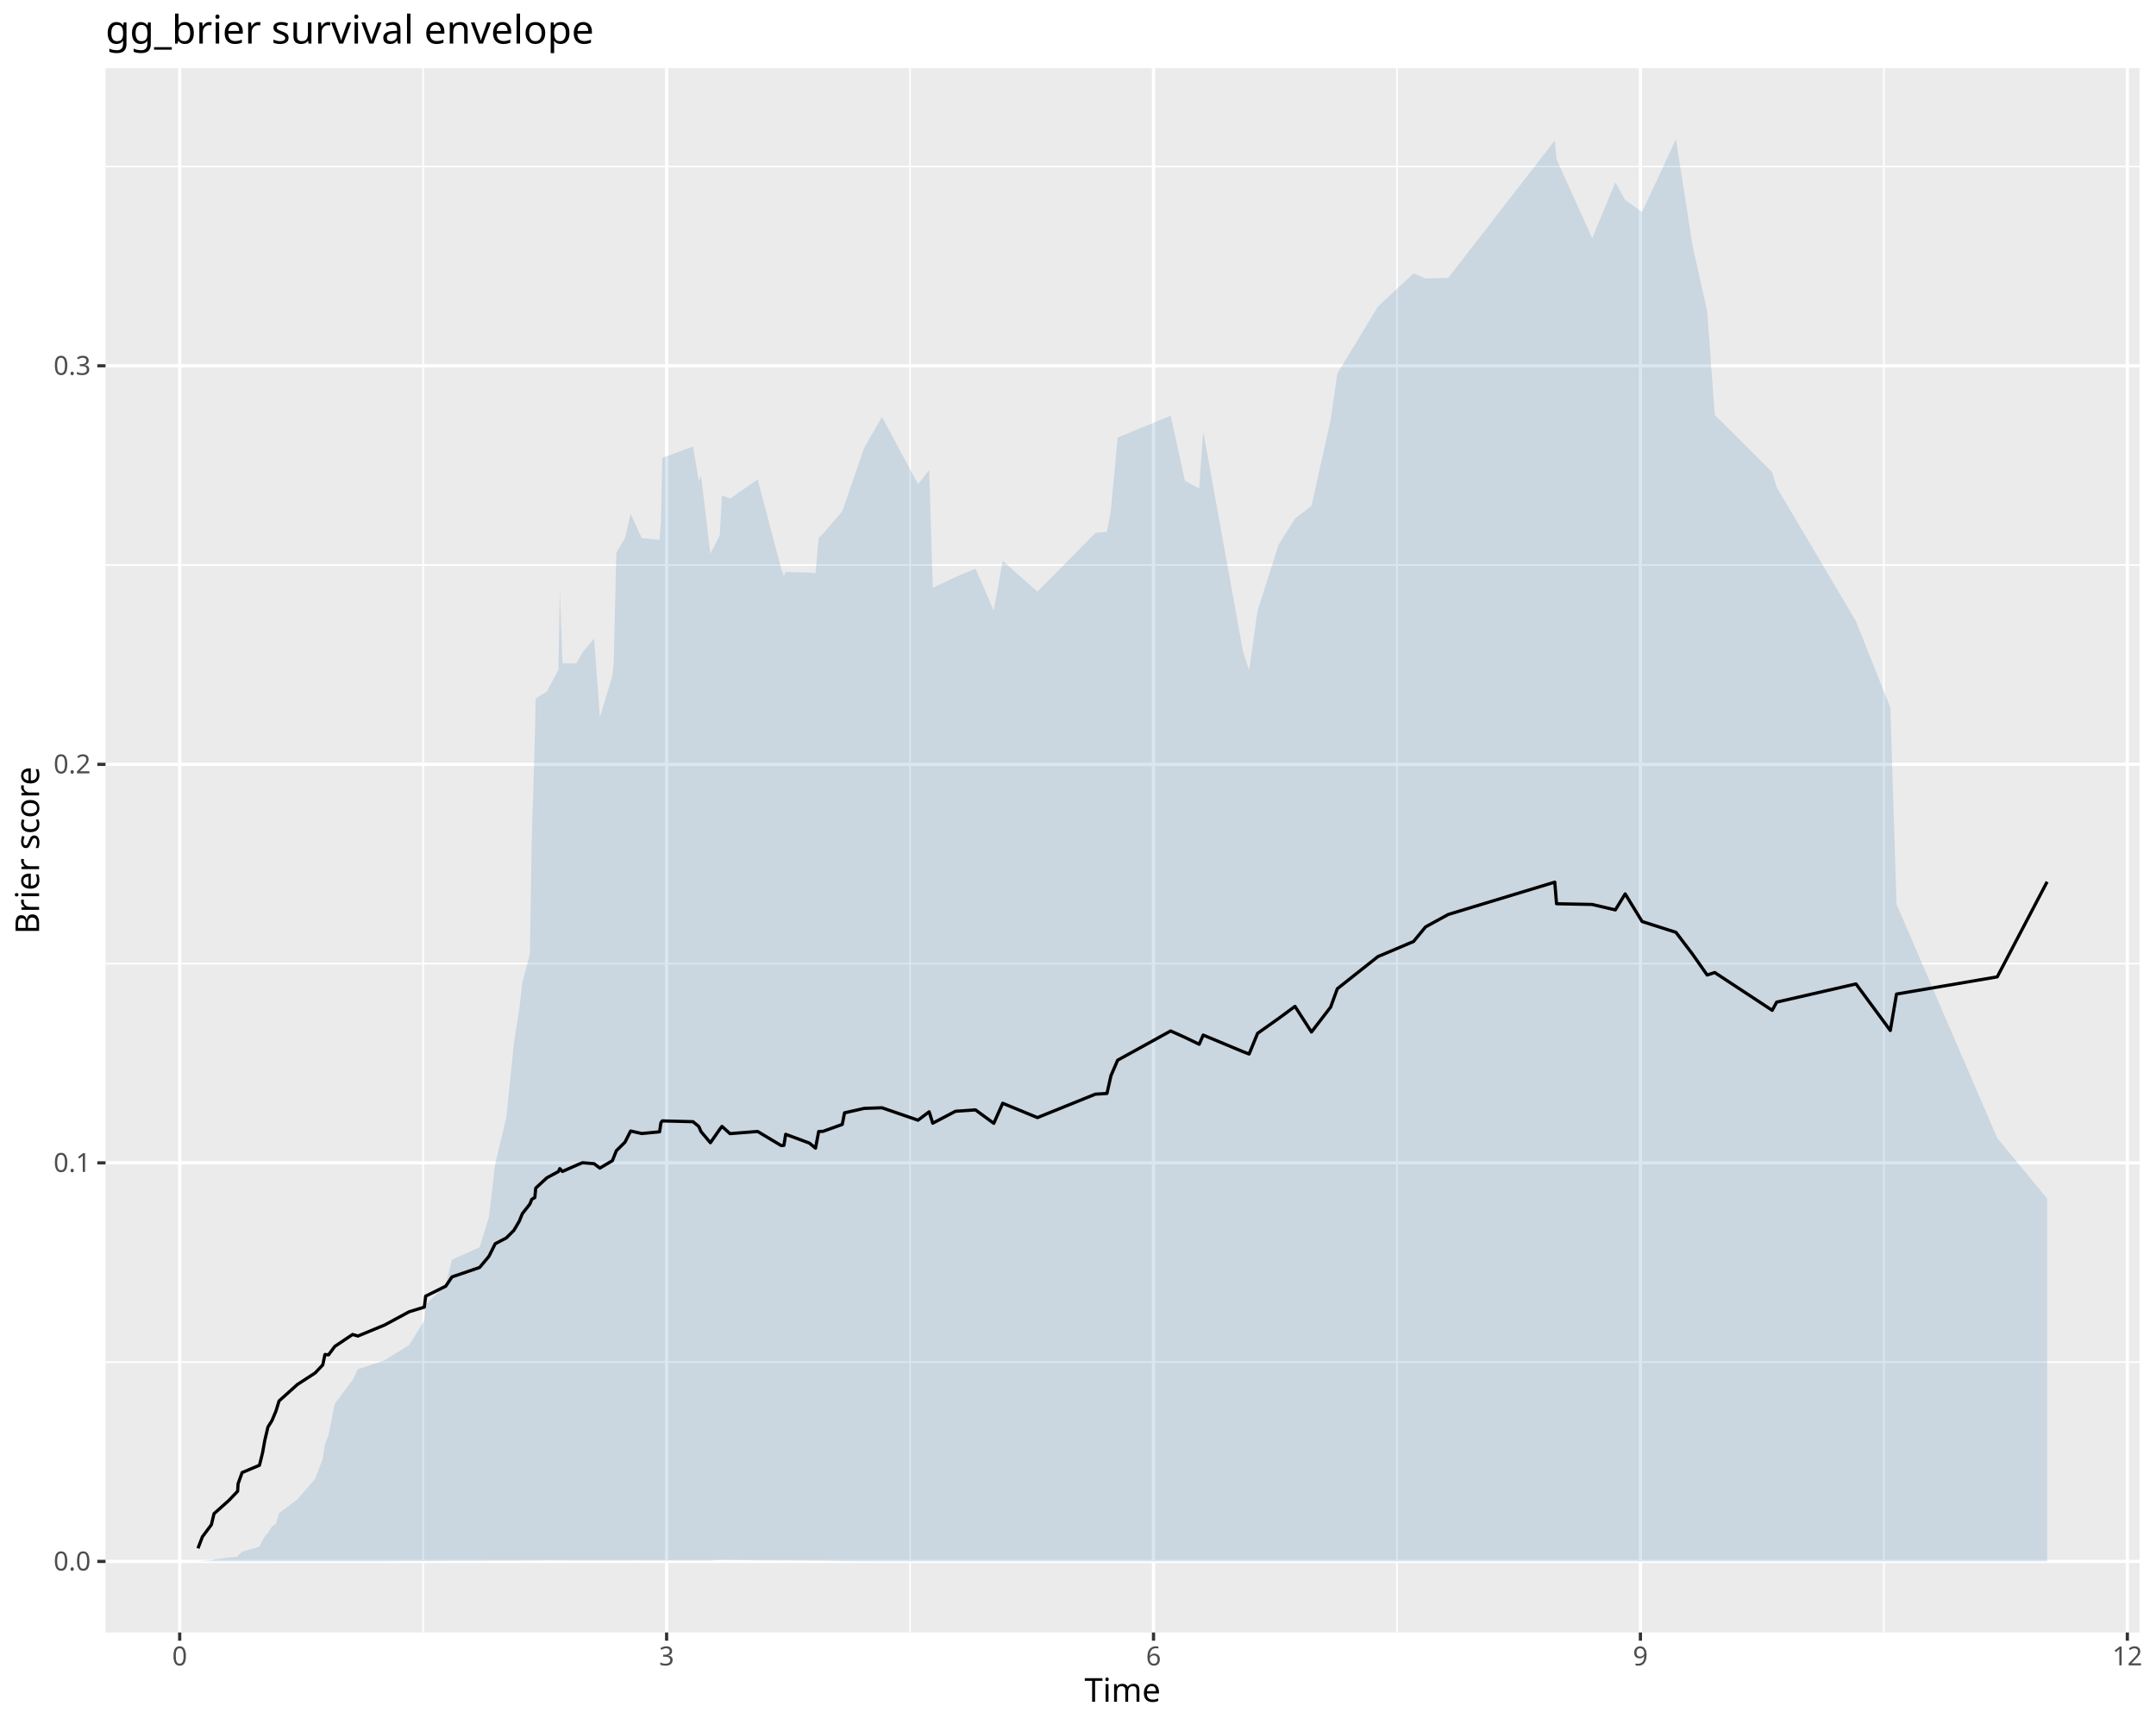
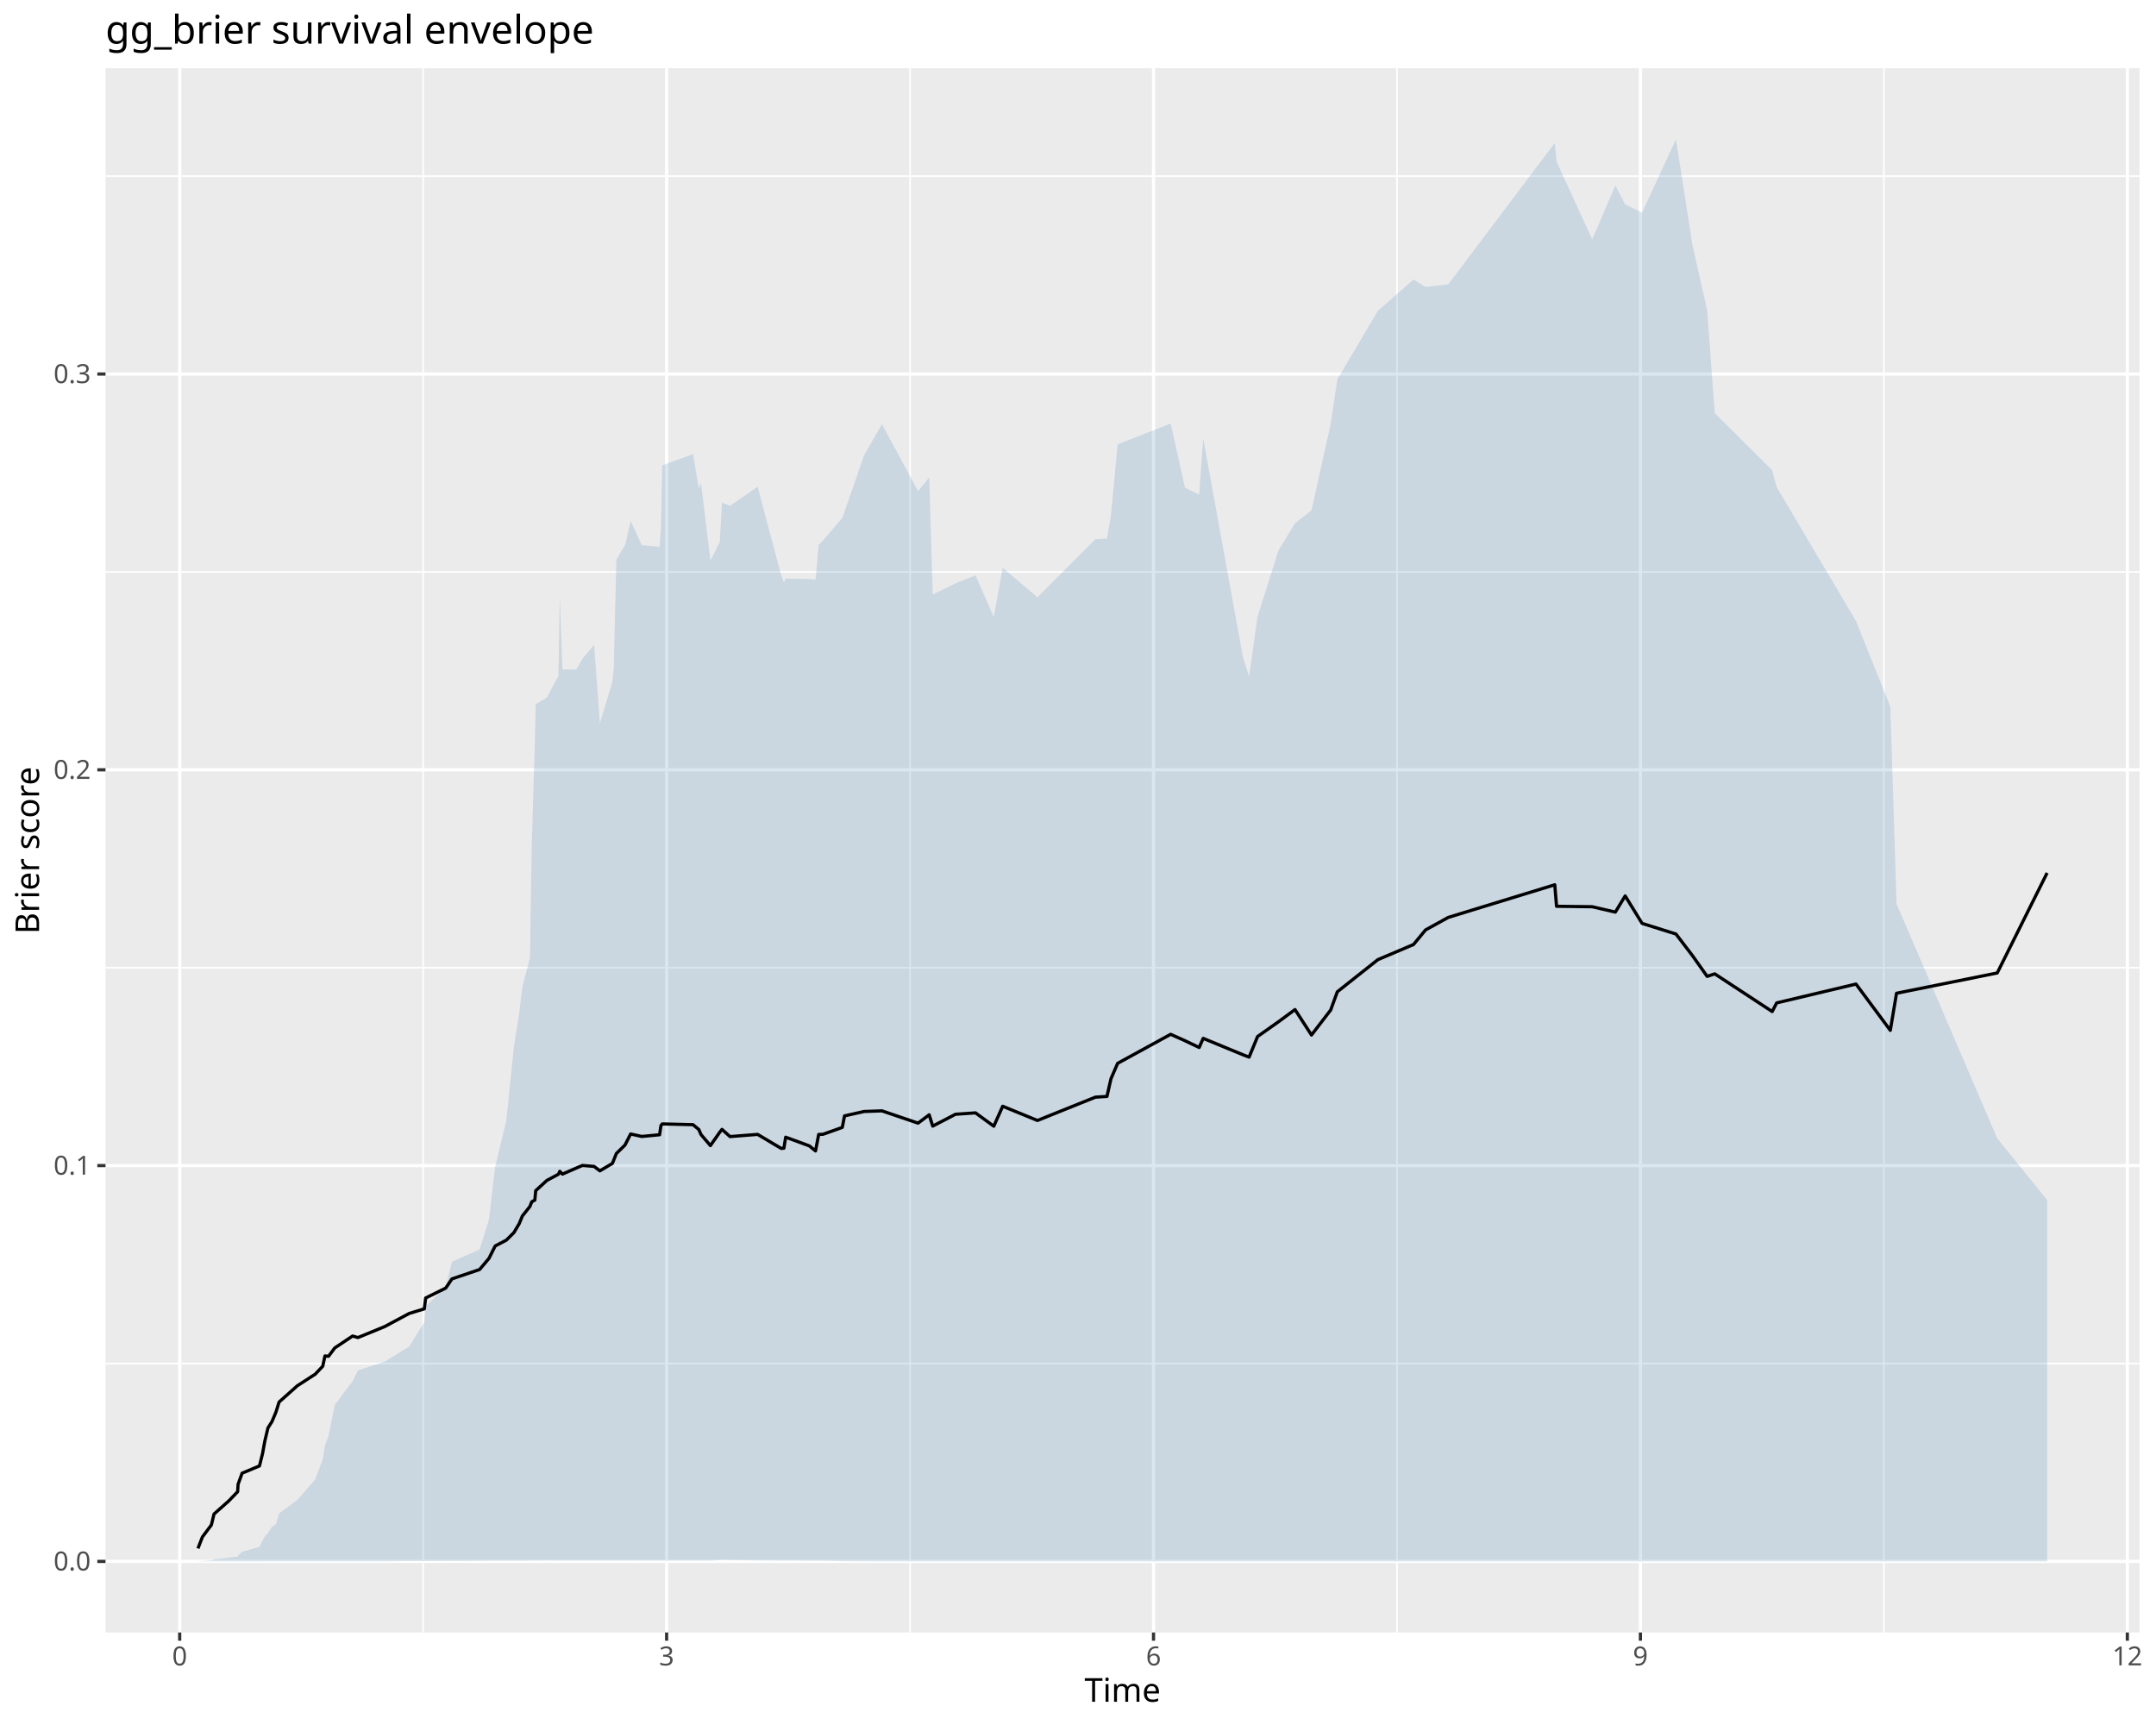
<svg xmlns="http://www.w3.org/2000/svg" class="svglite" data-engine-version="2.0" width="720.00pt" height="576.00pt" viewBox="0 0 720.00 576.00">
  <defs>
    <style type="text/css">
    .svglite line, .svglite polyline, .svglite polygon, .svglite path, .svglite rect, .svglite circle {
      fill: none;
      stroke: #000000;
      stroke-linecap: round;
      stroke-linejoin: round;
      stroke-miterlimit: 10.00;
    }
  </style>
  </defs>
  <rect width="100%" height="100%" style="stroke: none; fill: #FFFFFF;" />
  <defs>
    <clipPath id="cpMC4wMHw3MjAuMDB8MC4wMHw1NzYuMDA=">
      <rect x="0.00" y="0.00" width="720.00" height="576.00" />
    </clipPath>
  </defs>
  <g clip-path="url(#cpMC4wMHw3MjAuMDB8MC4wMHw1NzYuMDA=)">
    <rect x="0.00" y="0.00" width="720.00" height="576.00" style="stroke-width: 1.07; stroke: #FFFFFF; fill: #FFFFFF;" />
  </g>
  <defs>
    <clipPath id="cpMzUuMjR8NzE0LjUyfDIyLjc4fDU0NS4xMQ==">
      <rect x="35.24" y="22.78" width="679.28" height="522.33" />
    </clipPath>
  </defs>
  <g clip-path="url(#cpMzUuMjR8NzE0LjUyfDIyLjc4fDU0NS4xMQ==)">
    <rect x="35.24" y="22.78" width="679.28" height="522.33" style="stroke-width: 1.07; stroke: none; fill: #EBEBEB;" />
-     <polyline points="35.24,454.83 714.52,454.83 " style="stroke-width: 0.53; stroke: #FFFFFF; stroke-linecap: butt;" />
-     <polyline points="35.24,321.75 714.52,321.75 " style="stroke-width: 0.53; stroke: #FFFFFF; stroke-linecap: butt;" />
-     <polyline points="35.24,188.68 714.52,188.68 " style="stroke-width: 0.53; stroke: #FFFFFF; stroke-linecap: butt;" />
-     <polyline points="35.24,55.60 714.52,55.60 " style="stroke-width: 0.53; stroke: #FFFFFF; stroke-linecap: butt;" />
+     <polyline points="35.24,455.29 714.52,455.29 " style="stroke-width: 0.53; stroke: #FFFFFF; stroke-linecap: butt;" />
+     <polyline points="35.24,323.13 714.52,323.13 " style="stroke-width: 0.53; stroke: #FFFFFF; stroke-linecap: butt;" />
+     <polyline points="35.24,190.97 714.52,190.97 " style="stroke-width: 0.53; stroke: #FFFFFF; stroke-linecap: butt;" />
+     <polyline points="35.24,58.81 714.52,58.81 " style="stroke-width: 0.53; stroke: #FFFFFF; stroke-linecap: butt;" />
    <polyline points="141.32,545.11 141.32,22.78 " style="stroke-width: 0.53; stroke: #FFFFFF; stroke-linecap: butt;" />
    <polyline points="303.92,545.11 303.92,22.78 " style="stroke-width: 0.53; stroke: #FFFFFF; stroke-linecap: butt;" />
    <polyline points="466.52,545.11 466.52,22.78 " style="stroke-width: 0.53; stroke: #FFFFFF; stroke-linecap: butt;" />
    <polyline points="629.13,545.11 629.13,22.78 " style="stroke-width: 0.53; stroke: #FFFFFF; stroke-linecap: butt;" />
    <polyline points="35.24,521.37 714.52,521.37 " style="stroke-width: 1.07; stroke: #FFFFFF; stroke-linecap: butt;" />
-     <polyline points="35.24,388.29 714.52,388.29 " style="stroke-width: 1.07; stroke: #FFFFFF; stroke-linecap: butt;" />
-     <polyline points="35.24,255.22 714.52,255.22 " style="stroke-width: 1.07; stroke: #FFFFFF; stroke-linecap: butt;" />
-     <polyline points="35.24,122.14 714.52,122.14 " style="stroke-width: 1.07; stroke: #FFFFFF; stroke-linecap: butt;" />
+     <polyline points="35.24,389.21 714.52,389.21 " style="stroke-width: 1.07; stroke: #FFFFFF; stroke-linecap: butt;" />
+     <polyline points="35.24,257.05 714.52,257.05 " style="stroke-width: 1.07; stroke: #FFFFFF; stroke-linecap: butt;" />
+     <polyline points="35.24,124.89 714.52,124.89 " style="stroke-width: 1.07; stroke: #FFFFFF; stroke-linecap: butt;" />
    <polyline points="60.01,545.11 60.01,22.78 " style="stroke-width: 1.07; stroke: #FFFFFF; stroke-linecap: butt;" />
    <polyline points="222.62,545.11 222.62,22.78 " style="stroke-width: 1.07; stroke: #FFFFFF; stroke-linecap: butt;" />
    <polyline points="385.22,545.11 385.22,22.78 " style="stroke-width: 1.07; stroke: #FFFFFF; stroke-linecap: butt;" />
    <polyline points="547.82,545.11 547.82,22.78 " style="stroke-width: 1.07; stroke: #FFFFFF; stroke-linecap: butt;" />
    <polyline points="710.43,545.11 710.43,22.78 " style="stroke-width: 1.07; stroke: #FFFFFF; stroke-linecap: butt;" />
-     <polygon points="66.11,521.35 67.60,521.23 70.58,521.04 71.47,520.70 76.38,520.11 79.36,519.81 79.51,519.46 80.85,518.14 86.65,516.47 87.69,514.38 88.44,513.00 89.48,511.87 90.82,509.75 92.16,508.84 93.20,505.24 99.30,500.69 105.25,493.82 107.78,487.04 108.52,482.35 109.71,479.28 111.80,468.75 117.75,460.79 119.53,457.19 128.46,454.21 136.65,449.12 141.71,440.96 142.15,435.63 148.85,429.18 150.93,420.61 160.16,416.50 163.28,406.46 165.37,388.66 169.09,373.17 171.62,348.39 173.40,337.08 174.44,328.21 176.97,318.55 177.57,280.71 178.61,246.53 178.91,233.18 182.63,230.92 186.50,223.63 186.94,197.10 187.83,221.48 192.45,221.54 194.53,217.86 198.40,213.24 200.33,239.58 204.50,225.68 204.95,221.37 205.84,184.54 208.67,179.74 208.82,179.47 210.60,171.57 214.32,179.69 220.27,180.25 220.72,174.34 221.17,152.87 231.43,149.11 233.37,160.59 234.11,158.94 237.24,184.90 240.36,178.72 241.11,165.43 243.78,166.53 253.01,160.08 260.90,189.93 261.79,192.30 262.38,190.99 270.27,191.20 272.35,191.37 273.40,179.65 274.88,178.19 281.28,170.71 282.03,168.63 288.57,149.61 294.53,139.22 306.58,161.68 310.30,156.93 311.49,196.29 319.08,192.72 325.77,189.89 331.88,203.90 334.85,187.28 346.46,197.57 365.80,177.97 369.67,177.57 371.01,170.14 373.24,146.11 390.95,138.81 395.71,160.57 400.47,163.11 401.81,144.02 415.06,217.41 417.14,223.85 419.97,203.97 426.96,181.93 432.47,173.18 437.97,168.91 444.37,140.25 446.60,124.75 460.14,102.40 472.05,91.27 476.06,93.02 483.65,92.77 519.22,46.94 519.81,53.17 531.72,79.55 539.45,60.91 542.73,66.77 548.38,70.79 559.69,46.53 565.20,81.95 570.11,103.86 572.64,138.56 591.83,157.69 593.32,162.70 619.81,207.46 631.27,236.32 633.35,301.95 666.98,380.04 683.64,400.19 683.64,521.37 666.98,521.37 633.35,521.37 631.27,521.37 619.81,521.37 593.32,521.37 591.83,521.37 572.64,521.37 570.11,521.37 565.20,521.37 559.69,521.37 548.38,521.37 542.73,521.37 539.45,521.37 531.72,521.37 519.81,521.37 519.22,521.37 483.65,521.37 476.06,521.37 472.05,521.37 460.14,521.37 446.60,521.37 444.37,521.37 437.97,521.37 432.47,521.37 426.96,521.37 419.97,521.37 417.14,521.37 415.06,521.37 401.81,521.37 400.47,521.37 395.71,521.37 390.95,521.37 373.24,521.37 371.01,521.37 369.67,521.37 365.80,521.37 346.46,521.37 334.85,521.37 331.88,521.37 325.77,521.37 319.08,521.37 311.49,521.37 310.30,521.37 306.58,521.37 294.53,521.37 288.57,521.36 282.03,521.31 281.28,521.31 274.88,521.16 273.40,521.16 272.35,521.20 270.27,521.16 262.38,521.09 261.79,521.11 260.90,521.11 253.01,521.06 243.78,520.92 241.11,520.86 240.36,520.89 237.24,521.13 234.11,521.13 233.37,521.13 231.43,521.13 221.17,521.12 220.72,521.12 220.27,521.12 214.32,521.12 210.60,521.11 208.82,521.13 208.67,521.13 205.84,521.13 204.95,521.13 204.50,521.13 200.33,521.13 198.40,521.13 194.53,521.13 192.45,521.13 187.83,521.11 186.94,521.11 186.50,521.11 182.63,521.09 178.91,521.13 178.61,521.13 177.57,521.13 176.97,521.13 174.44,521.17 173.40,521.17 171.62,521.17 169.09,521.16 165.37,521.16 163.28,521.20 160.16,521.22 150.93,521.25 148.85,521.25 142.15,521.29 141.71,521.29 136.65,521.28 128.46,521.35 119.53,521.35 117.75,521.35 111.80,521.36 109.71,521.36 108.52,521.36 107.78,521.36 105.25,521.36 99.30,521.36 93.20,521.36 92.16,521.36 90.82,521.36 89.48,521.36 88.44,521.37 87.69,521.37 86.65,521.37 80.85,521.37 79.51,521.37 79.36,521.37 76.38,521.37 71.47,521.37 70.58,521.37 67.60,521.37 66.11,521.37 " style="stroke-width: 0.00; stroke: none; stroke-linecap: butt; fill: #4682B4; fill-opacity: 0.20;" />
-     <polyline points="66.11,521.35 67.60,521.23 70.58,521.04 71.47,520.70 76.38,520.11 79.36,519.81 79.51,519.46 80.85,518.14 86.65,516.47 87.69,514.38 88.44,513.00 89.48,511.87 90.82,509.75 92.16,508.84 93.20,505.24 99.30,500.69 105.25,493.82 107.78,487.04 108.52,482.35 109.71,479.28 111.80,468.75 117.75,460.79 119.53,457.19 128.46,454.21 136.65,449.12 141.71,440.96 142.15,435.63 148.85,429.18 150.93,420.61 160.16,416.50 163.28,406.46 165.37,388.66 169.09,373.17 171.62,348.39 173.40,337.08 174.44,328.21 176.97,318.55 177.57,280.71 178.61,246.53 178.91,233.18 182.63,230.92 186.50,223.63 186.94,197.10 187.83,221.48 192.45,221.54 194.53,217.86 198.40,213.24 200.33,239.58 204.50,225.68 204.95,221.37 205.84,184.54 208.67,179.74 208.82,179.47 210.60,171.57 214.32,179.69 220.27,180.25 220.72,174.34 221.17,152.87 231.43,149.11 233.37,160.59 234.11,158.94 237.24,184.90 240.36,178.72 241.11,165.43 243.78,166.53 253.01,160.08 260.90,189.93 261.79,192.30 262.38,190.99 270.27,191.20 272.35,191.37 273.40,179.65 274.88,178.19 281.28,170.71 282.03,168.63 288.57,149.61 294.53,139.22 306.58,161.68 310.30,156.93 311.49,196.29 319.08,192.72 325.77,189.89 331.88,203.90 334.85,187.28 346.46,197.57 365.80,177.97 369.67,177.57 371.01,170.14 373.24,146.11 390.95,138.81 395.71,160.57 400.47,163.11 401.81,144.02 415.06,217.41 417.14,223.85 419.97,203.97 426.96,181.93 432.47,173.18 437.97,168.91 444.37,140.25 446.60,124.75 460.14,102.40 472.05,91.27 476.06,93.02 483.65,92.77 519.22,46.94 519.81,53.17 531.72,79.55 539.45,60.91 542.73,66.77 548.38,70.79 559.69,46.53 565.20,81.95 570.11,103.86 572.64,138.56 591.83,157.69 593.32,162.70 619.81,207.46 631.27,236.32 633.35,301.95 666.98,380.04 683.64,400.19 " style="stroke-width: 1.07; stroke: none; stroke-linecap: butt;" />
-     <polyline points="683.64,521.37 666.98,521.37 633.35,521.37 631.27,521.37 619.81,521.37 593.32,521.37 591.83,521.37 572.64,521.37 570.11,521.37 565.20,521.37 559.69,521.37 548.38,521.37 542.73,521.37 539.45,521.37 531.72,521.37 519.81,521.37 519.22,521.37 483.65,521.37 476.06,521.37 472.05,521.37 460.14,521.37 446.60,521.37 444.37,521.37 437.97,521.37 432.47,521.37 426.96,521.37 419.97,521.37 417.14,521.37 415.06,521.37 401.81,521.37 400.47,521.37 395.71,521.37 390.95,521.37 373.24,521.37 371.01,521.37 369.67,521.37 365.80,521.37 346.46,521.37 334.85,521.37 331.88,521.37 325.77,521.37 319.08,521.37 311.49,521.37 310.30,521.37 306.58,521.37 294.53,521.37 288.57,521.36 282.03,521.31 281.28,521.31 274.88,521.16 273.40,521.16 272.35,521.20 270.27,521.16 262.38,521.09 261.79,521.11 260.90,521.11 253.01,521.06 243.78,520.92 241.11,520.86 240.36,520.89 237.24,521.13 234.11,521.13 233.37,521.13 231.43,521.13 221.17,521.12 220.72,521.12 220.27,521.12 214.32,521.12 210.60,521.11 208.82,521.13 208.67,521.13 205.84,521.13 204.95,521.13 204.50,521.13 200.33,521.13 198.40,521.13 194.53,521.13 192.45,521.13 187.83,521.11 186.94,521.11 186.50,521.11 182.63,521.09 178.91,521.13 178.61,521.13 177.57,521.13 176.97,521.13 174.44,521.17 173.40,521.17 171.62,521.17 169.09,521.16 165.37,521.16 163.28,521.20 160.16,521.22 150.93,521.25 148.85,521.25 142.15,521.29 141.71,521.29 136.65,521.28 128.46,521.35 119.53,521.35 117.75,521.35 111.80,521.36 109.71,521.36 108.52,521.36 107.78,521.36 105.25,521.36 99.30,521.36 93.20,521.36 92.16,521.36 90.82,521.36 89.48,521.36 88.44,521.37 87.69,521.37 86.65,521.37 80.85,521.37 79.51,521.37 79.36,521.37 76.38,521.37 71.47,521.37 70.58,521.37 67.60,521.37 66.11,521.37 " style="stroke-width: 1.07; stroke: none; stroke-linecap: butt;" />
-     <polyline points="66.11,517.01 67.60,513.14 70.58,509.14 71.47,505.44 76.38,501.06 79.36,497.94 79.51,495.44 80.85,491.71 86.65,489.27 87.69,485.06 88.44,480.92 89.48,476.50 90.82,474.36 92.16,471.16 93.20,467.79 99.30,462.31 105.25,458.44 107.78,455.76 108.52,452.29 109.71,452.40 111.80,449.59 117.75,445.60 119.53,446.12 128.46,442.43 136.65,438.01 141.71,436.46 142.15,432.80 148.85,429.48 150.93,426.38 160.16,423.23 163.28,419.50 165.37,415.31 169.09,413.36 171.62,410.82 173.40,407.80 174.44,405.25 176.97,402.03 177.57,400.48 178.61,399.87 178.91,396.72 182.63,393.28 186.50,391.19 186.94,390.22 187.83,391.16 192.45,389.12 194.53,388.25 198.40,388.57 200.33,390.05 204.50,387.57 204.95,386.46 205.84,384.23 208.67,381.44 208.82,381.18 210.60,377.66 214.32,378.50 220.27,377.93 220.72,374.87 221.17,374.28 231.43,374.55 233.37,376.16 234.11,377.87 237.24,381.57 240.36,377.09 241.11,376.12 243.78,378.54 253.01,377.81 260.90,382.53 261.79,382.45 262.38,378.76 270.27,381.68 272.35,383.38 273.40,377.83 274.88,377.76 281.28,375.46 282.03,371.59 288.57,370.11 294.53,369.90 306.58,374.04 310.30,371.24 311.49,375.05 319.08,371.07 325.77,370.61 331.88,375.09 334.85,368.39 346.46,373.18 365.80,365.36 369.67,365.12 371.01,359.18 373.24,354.01 390.95,344.25 395.71,346.40 400.47,348.69 401.81,345.62 415.06,351.15 417.14,351.95 419.97,345.05 426.96,340.10 432.47,336.04 437.97,344.60 444.37,336.28 446.60,330.16 460.14,319.43 472.05,314.38 476.06,309.51 483.65,305.35 519.22,294.56 519.81,301.77 531.72,302.01 539.45,303.83 542.73,298.48 548.38,307.70 559.69,311.32 565.20,318.58 570.11,325.57 572.64,324.74 591.83,337.36 593.32,334.62 619.81,328.55 631.27,344.09 633.35,331.93 666.98,326.19 683.64,294.43 " style="stroke-width: 1.07; stroke-linecap: butt;" />
+     <polygon points="66.11,521.35 67.60,521.23 70.58,521.05 71.47,520.70 76.38,520.12 79.36,519.82 79.51,519.47 80.85,518.16 86.65,516.51 87.69,514.43 88.44,513.05 89.48,511.94 90.82,509.83 92.16,508.92 93.20,505.36 99.30,500.83 105.25,494.01 107.78,487.28 108.52,482.62 109.71,479.57 111.80,469.12 117.75,461.20 119.53,457.63 128.46,454.67 136.65,449.62 141.71,441.52 142.15,436.22 148.85,429.81 150.93,421.31 160.16,417.22 163.28,407.25 165.37,389.58 169.09,374.19 171.62,349.58 173.40,338.34 174.44,329.54 176.97,319.94 177.57,282.36 178.61,248.42 178.91,235.17 182.63,232.92 186.50,225.68 186.94,199.34 187.83,223.55 192.45,223.60 194.53,219.93 198.40,215.35 200.33,241.52 204.50,227.72 204.95,223.43 205.84,186.86 208.67,182.09 208.82,181.83 210.60,173.97 214.32,182.04 220.27,182.59 220.72,176.71 221.17,155.39 231.43,151.65 233.37,163.05 234.11,161.42 237.24,187.20 240.36,181.04 241.11,167.85 243.78,168.92 253.01,162.55 260.90,192.20 261.79,194.49 262.38,193.21 270.27,193.36 272.35,193.58 273.40,181.91 274.88,180.45 281.28,172.96 282.03,170.88 288.57,152.01 294.53,141.63 306.58,163.99 310.30,159.43 311.49,198.52 319.08,194.82 325.77,192.12 331.88,206.08 334.85,189.58 346.46,199.45 365.80,180.05 369.67,179.85 371.01,172.23 373.24,148.38 390.95,141.44 395.71,162.83 400.47,165.18 401.81,146.37 415.06,219.39 417.14,225.89 419.97,205.90 426.96,183.79 432.47,174.75 437.97,170.41 444.37,141.71 446.60,126.70 460.14,103.82 472.05,93.35 476.06,95.83 483.65,94.96 519.22,47.74 519.81,53.96 531.72,79.94 539.45,61.98 542.73,68.28 548.38,71.00 559.69,46.53 565.20,81.84 570.11,103.63 572.64,137.97 591.83,157.01 593.32,162.65 619.81,207.39 631.27,235.95 633.35,301.80 666.98,380.14 683.64,400.68 683.64,521.37 666.98,521.37 633.35,521.37 631.27,521.37 619.81,521.37 593.32,521.37 591.83,521.37 572.64,521.37 570.11,521.37 565.20,521.37 559.69,521.37 548.38,521.37 542.73,521.37 539.45,521.37 531.72,521.37 519.81,521.37 519.22,521.37 483.65,521.37 476.06,521.37 472.05,521.37 460.14,521.37 446.60,521.37 444.37,521.37 437.97,521.37 432.47,521.37 426.96,521.37 419.97,521.37 417.14,521.37 415.06,521.37 401.81,521.37 400.47,521.37 395.71,521.37 390.95,521.37 373.24,521.37 371.01,521.37 369.67,521.37 365.80,521.37 346.46,521.37 334.85,521.37 331.88,521.37 325.77,521.37 319.08,521.37 311.49,521.37 310.30,521.37 306.58,521.37 294.53,521.37 288.57,521.36 282.03,521.31 281.28,521.31 274.88,521.16 273.40,521.16 272.35,521.20 270.27,521.17 262.38,521.10 261.79,521.11 260.90,521.11 253.01,521.06 243.78,520.92 241.11,520.87 240.36,520.89 237.24,521.13 234.11,521.13 233.37,521.13 231.43,521.13 221.17,521.13 220.72,521.13 220.27,521.13 214.32,521.12 210.60,521.11 208.82,521.13 208.67,521.13 205.84,521.13 204.95,521.13 204.50,521.13 200.33,521.13 198.40,521.13 194.53,521.13 192.45,521.13 187.83,521.12 186.94,521.12 186.50,521.12 182.63,521.09 178.91,521.13 178.61,521.13 177.57,521.13 176.97,521.13 174.44,521.17 173.40,521.17 171.62,521.17 169.09,521.16 165.37,521.16 163.28,521.21 160.16,521.22 150.93,521.25 148.85,521.25 142.15,521.29 141.71,521.29 136.65,521.28 128.46,521.35 119.53,521.35 117.75,521.35 111.80,521.36 109.71,521.36 108.52,521.36 107.78,521.36 105.25,521.36 99.30,521.36 93.20,521.36 92.16,521.36 90.82,521.36 89.48,521.36 88.44,521.37 87.69,521.37 86.65,521.37 80.85,521.37 79.51,521.37 79.36,521.37 76.38,521.37 71.47,521.37 70.58,521.37 67.60,521.37 66.11,521.37 " style="stroke-width: 0.00; stroke: none; stroke-linecap: butt; fill: #4682B4; fill-opacity: 0.20;" />
+     <polyline points="66.11,521.35 67.60,521.23 70.58,521.05 71.47,520.70 76.38,520.12 79.36,519.82 79.51,519.47 80.85,518.16 86.65,516.51 87.69,514.43 88.44,513.05 89.48,511.94 90.82,509.83 92.16,508.92 93.20,505.36 99.30,500.83 105.25,494.01 107.78,487.28 108.52,482.62 109.71,479.57 111.80,469.12 117.75,461.20 119.53,457.63 128.46,454.67 136.65,449.62 141.71,441.52 142.15,436.22 148.85,429.81 150.93,421.31 160.16,417.22 163.28,407.25 165.37,389.58 169.09,374.19 171.62,349.58 173.40,338.34 174.44,329.54 176.97,319.94 177.57,282.36 178.61,248.42 178.91,235.17 182.63,232.92 186.50,225.68 186.94,199.34 187.83,223.55 192.45,223.60 194.53,219.93 198.40,215.35 200.33,241.52 204.50,227.72 204.95,223.43 205.84,186.86 208.67,182.09 208.82,181.83 210.60,173.97 214.32,182.04 220.27,182.59 220.72,176.71 221.17,155.39 231.43,151.65 233.37,163.05 234.11,161.42 237.24,187.20 240.36,181.04 241.11,167.85 243.78,168.92 253.01,162.55 260.90,192.20 261.79,194.49 262.38,193.21 270.27,193.36 272.35,193.58 273.40,181.91 274.88,180.45 281.28,172.96 282.03,170.88 288.57,152.01 294.53,141.63 306.58,163.99 310.30,159.43 311.49,198.52 319.08,194.82 325.77,192.12 331.88,206.08 334.85,189.58 346.46,199.45 365.80,180.05 369.67,179.85 371.01,172.23 373.24,148.38 390.95,141.44 395.71,162.83 400.47,165.18 401.81,146.37 415.06,219.39 417.14,225.89 419.97,205.90 426.96,183.79 432.47,174.75 437.97,170.41 444.37,141.71 446.60,126.70 460.14,103.82 472.05,93.35 476.06,95.83 483.65,94.96 519.22,47.74 519.81,53.96 531.72,79.94 539.45,61.98 542.73,68.28 548.38,71.00 559.69,46.53 565.20,81.84 570.11,103.63 572.64,137.97 591.83,157.01 593.32,162.65 619.81,207.39 631.27,235.95 633.35,301.80 666.98,380.14 683.64,400.68 " style="stroke-width: 1.07; stroke: none; stroke-linecap: butt;" />
+     <polyline points="683.64,521.37 666.98,521.37 633.35,521.37 631.27,521.37 619.81,521.37 593.32,521.37 591.83,521.37 572.64,521.37 570.11,521.37 565.20,521.37 559.69,521.37 548.38,521.37 542.73,521.37 539.45,521.37 531.72,521.37 519.81,521.37 519.22,521.37 483.65,521.37 476.06,521.37 472.05,521.37 460.14,521.37 446.60,521.37 444.37,521.37 437.97,521.37 432.47,521.37 426.96,521.37 419.97,521.37 417.14,521.37 415.06,521.37 401.81,521.37 400.47,521.37 395.71,521.37 390.95,521.37 373.24,521.37 371.01,521.37 369.67,521.37 365.80,521.37 346.46,521.37 334.85,521.37 331.88,521.37 325.77,521.37 319.08,521.37 311.49,521.37 310.30,521.37 306.58,521.37 294.53,521.37 288.57,521.36 282.03,521.31 281.28,521.31 274.88,521.16 273.40,521.16 272.35,521.20 270.27,521.17 262.38,521.10 261.79,521.11 260.90,521.11 253.01,521.06 243.78,520.92 241.11,520.87 240.36,520.89 237.24,521.13 234.11,521.13 233.37,521.13 231.43,521.13 221.17,521.13 220.72,521.13 220.27,521.13 214.32,521.12 210.60,521.11 208.82,521.13 208.67,521.13 205.84,521.13 204.95,521.13 204.50,521.13 200.33,521.13 198.40,521.13 194.53,521.13 192.45,521.13 187.83,521.12 186.94,521.12 186.50,521.12 182.63,521.09 178.91,521.13 178.61,521.13 177.57,521.13 176.97,521.13 174.44,521.17 173.40,521.17 171.62,521.17 169.09,521.16 165.37,521.16 163.28,521.21 160.16,521.22 150.93,521.25 148.85,521.25 142.15,521.29 141.71,521.29 136.65,521.28 128.46,521.35 119.53,521.35 117.75,521.35 111.80,521.36 109.71,521.36 108.52,521.36 107.78,521.36 105.25,521.36 99.30,521.36 93.20,521.36 92.16,521.36 90.82,521.36 89.48,521.36 88.44,521.37 87.69,521.37 86.65,521.37 80.85,521.37 79.51,521.37 79.36,521.37 76.38,521.37 71.47,521.37 70.58,521.37 67.60,521.37 66.11,521.37 " style="stroke-width: 1.07; stroke: none; stroke-linecap: butt;" />
+     <polyline points="66.11,517.04 67.60,513.20 70.58,509.22 71.47,505.55 76.38,501.20 79.36,498.10 79.51,495.62 80.85,491.92 86.65,489.49 87.69,485.31 88.44,481.20 89.48,476.81 90.82,474.69 92.16,471.51 93.20,468.16 99.30,462.72 105.25,458.87 107.78,456.21 108.52,452.77 109.71,452.88 111.80,450.09 117.75,446.12 119.53,446.63 128.46,442.97 136.65,438.58 141.71,437.04 142.15,433.41 148.85,430.11 150.93,427.04 160.16,423.91 163.28,420.21 165.37,416.04 169.09,414.10 171.62,411.58 173.40,408.58 174.44,406.05 176.97,402.85 177.57,401.31 178.61,400.71 178.91,397.57 182.63,394.16 186.50,392.09 186.94,391.12 187.83,392.05 192.45,390.03 194.53,389.16 198.40,389.48 200.33,390.96 204.50,388.49 204.95,387.39 205.84,385.17 208.67,382.40 208.82,382.14 210.60,378.65 214.32,379.48 220.27,378.91 220.72,375.87 221.17,375.29 231.43,375.55 233.37,377.15 234.11,378.85 237.24,382.53 240.36,378.07 241.11,377.11 243.78,379.52 253.01,378.79 260.90,383.48 261.79,383.39 262.38,379.72 270.27,382.62 272.35,384.31 273.40,378.81 274.88,378.74 281.28,376.46 282.03,372.61 288.57,371.14 294.53,370.93 306.58,375.03 310.30,372.25 311.49,376.02 319.08,372.07 325.77,371.60 331.88,376.05 334.85,369.39 346.46,374.14 365.80,366.36 369.67,366.11 371.01,360.21 373.24,355.06 390.95,345.37 395.71,347.50 400.47,349.77 401.81,346.72 415.06,352.19 417.14,352.98 419.97,346.11 426.96,341.17 432.47,337.11 437.97,345.61 444.37,337.28 446.60,331.17 460.14,320.44 472.05,315.38 476.06,310.52 483.65,306.34 519.22,295.44 519.81,302.62 531.72,302.77 539.45,304.56 542.73,299.16 548.38,308.33 559.69,311.88 565.20,319.10 570.11,326.03 572.64,325.18 591.83,337.77 593.32,334.88 619.81,328.59 631.27,344.04 633.35,331.66 666.98,324.89 683.64,291.47 " style="stroke-width: 1.07; stroke-linecap: butt;" />
  </g>
  <g clip-path="url(#cpMC4wMHw3MjAuMDB8MC4wMHw1NzYuMDA=)">
    <text x="30.31" y="524.40" text-anchor="end" style="font-size: 8.80px; fill: #4D4D4D; font-family: sans;" textLength="12.23px" lengthAdjust="spacingAndGlyphs">0.0</text>
-     <text x="30.31" y="391.32" text-anchor="end" style="font-size: 8.80px; fill: #4D4D4D; font-family: sans;" textLength="12.23px" lengthAdjust="spacingAndGlyphs">0.1</text>
-     <text x="30.31" y="258.24" text-anchor="end" style="font-size: 8.80px; fill: #4D4D4D; font-family: sans;" textLength="12.23px" lengthAdjust="spacingAndGlyphs">0.2</text>
-     <text x="30.31" y="125.17" text-anchor="end" style="font-size: 8.80px; fill: #4D4D4D; font-family: sans;" textLength="12.23px" lengthAdjust="spacingAndGlyphs">0.3</text>
+     <text x="30.31" y="392.24" text-anchor="end" style="font-size: 8.80px; fill: #4D4D4D; font-family: sans;" textLength="12.23px" lengthAdjust="spacingAndGlyphs">0.1</text>
+     <text x="30.31" y="260.08" text-anchor="end" style="font-size: 8.80px; fill: #4D4D4D; font-family: sans;" textLength="12.23px" lengthAdjust="spacingAndGlyphs">0.2</text>
+     <text x="30.31" y="127.92" text-anchor="end" style="font-size: 8.80px; fill: #4D4D4D; font-family: sans;" textLength="12.23px" lengthAdjust="spacingAndGlyphs">0.3</text>
    <polyline points="32.50,521.37 35.24,521.37 " style="stroke-width: 1.07; stroke: #333333; stroke-linecap: butt;" />
-     <polyline points="32.50,388.29 35.24,388.29 " style="stroke-width: 1.07; stroke: #333333; stroke-linecap: butt;" />
-     <polyline points="32.50,255.22 35.24,255.22 " style="stroke-width: 1.07; stroke: #333333; stroke-linecap: butt;" />
-     <polyline points="32.50,122.14 35.24,122.14 " style="stroke-width: 1.07; stroke: #333333; stroke-linecap: butt;" />
+     <polyline points="32.50,389.21 35.24,389.21 " style="stroke-width: 1.07; stroke: #333333; stroke-linecap: butt;" />
+     <polyline points="32.50,257.05 35.24,257.05 " style="stroke-width: 1.07; stroke: #333333; stroke-linecap: butt;" />
+     <polyline points="32.50,124.89 35.24,124.89 " style="stroke-width: 1.07; stroke: #333333; stroke-linecap: butt;" />
    <polyline points="60.01,547.85 60.01,545.11 " style="stroke-width: 1.07; stroke: #333333; stroke-linecap: butt;" />
    <polyline points="222.62,547.85 222.62,545.11 " style="stroke-width: 1.07; stroke: #333333; stroke-linecap: butt;" />
    <polyline points="385.22,547.85 385.22,545.11 " style="stroke-width: 1.07; stroke: #333333; stroke-linecap: butt;" />
    <polyline points="547.82,547.85 547.82,545.11 " style="stroke-width: 1.07; stroke: #333333; stroke-linecap: butt;" />
    <polyline points="710.43,547.85 710.43,545.11 " style="stroke-width: 1.07; stroke: #333333; stroke-linecap: butt;" />
    <text x="60.01" y="556.10" text-anchor="middle" style="font-size: 8.80px; fill: #4D4D4D; font-family: sans;" textLength="4.89px" lengthAdjust="spacingAndGlyphs">0</text>
    <text x="222.62" y="556.10" text-anchor="middle" style="font-size: 8.80px; fill: #4D4D4D; font-family: sans;" textLength="4.89px" lengthAdjust="spacingAndGlyphs">3</text>
    <text x="385.22" y="556.10" text-anchor="middle" style="font-size: 8.80px; fill: #4D4D4D; font-family: sans;" textLength="4.89px" lengthAdjust="spacingAndGlyphs">6</text>
    <text x="547.82" y="556.10" text-anchor="middle" style="font-size: 8.80px; fill: #4D4D4D; font-family: sans;" textLength="4.89px" lengthAdjust="spacingAndGlyphs">9</text>
    <text x="710.43" y="556.10" text-anchor="middle" style="font-size: 8.80px; fill: #4D4D4D; font-family: sans;" textLength="9.79px" lengthAdjust="spacingAndGlyphs">12</text>
    <text x="374.88" y="568.24" text-anchor="middle" style="font-size: 11.00px; font-family: sans;" textLength="24.45px" lengthAdjust="spacingAndGlyphs">Time</text>
    <text transform="translate(13.05,283.95) rotate(-90)" text-anchor="middle" style="font-size: 11.00px; font-family: sans;" textLength="53.19px" lengthAdjust="spacingAndGlyphs">Brier score</text>
    <text x="35.24" y="14.56" style="font-size: 13.20px; font-family: sans;" textLength="154.11px" lengthAdjust="spacingAndGlyphs">gg_brier survival envelope</text>
  </g>
</svg>
